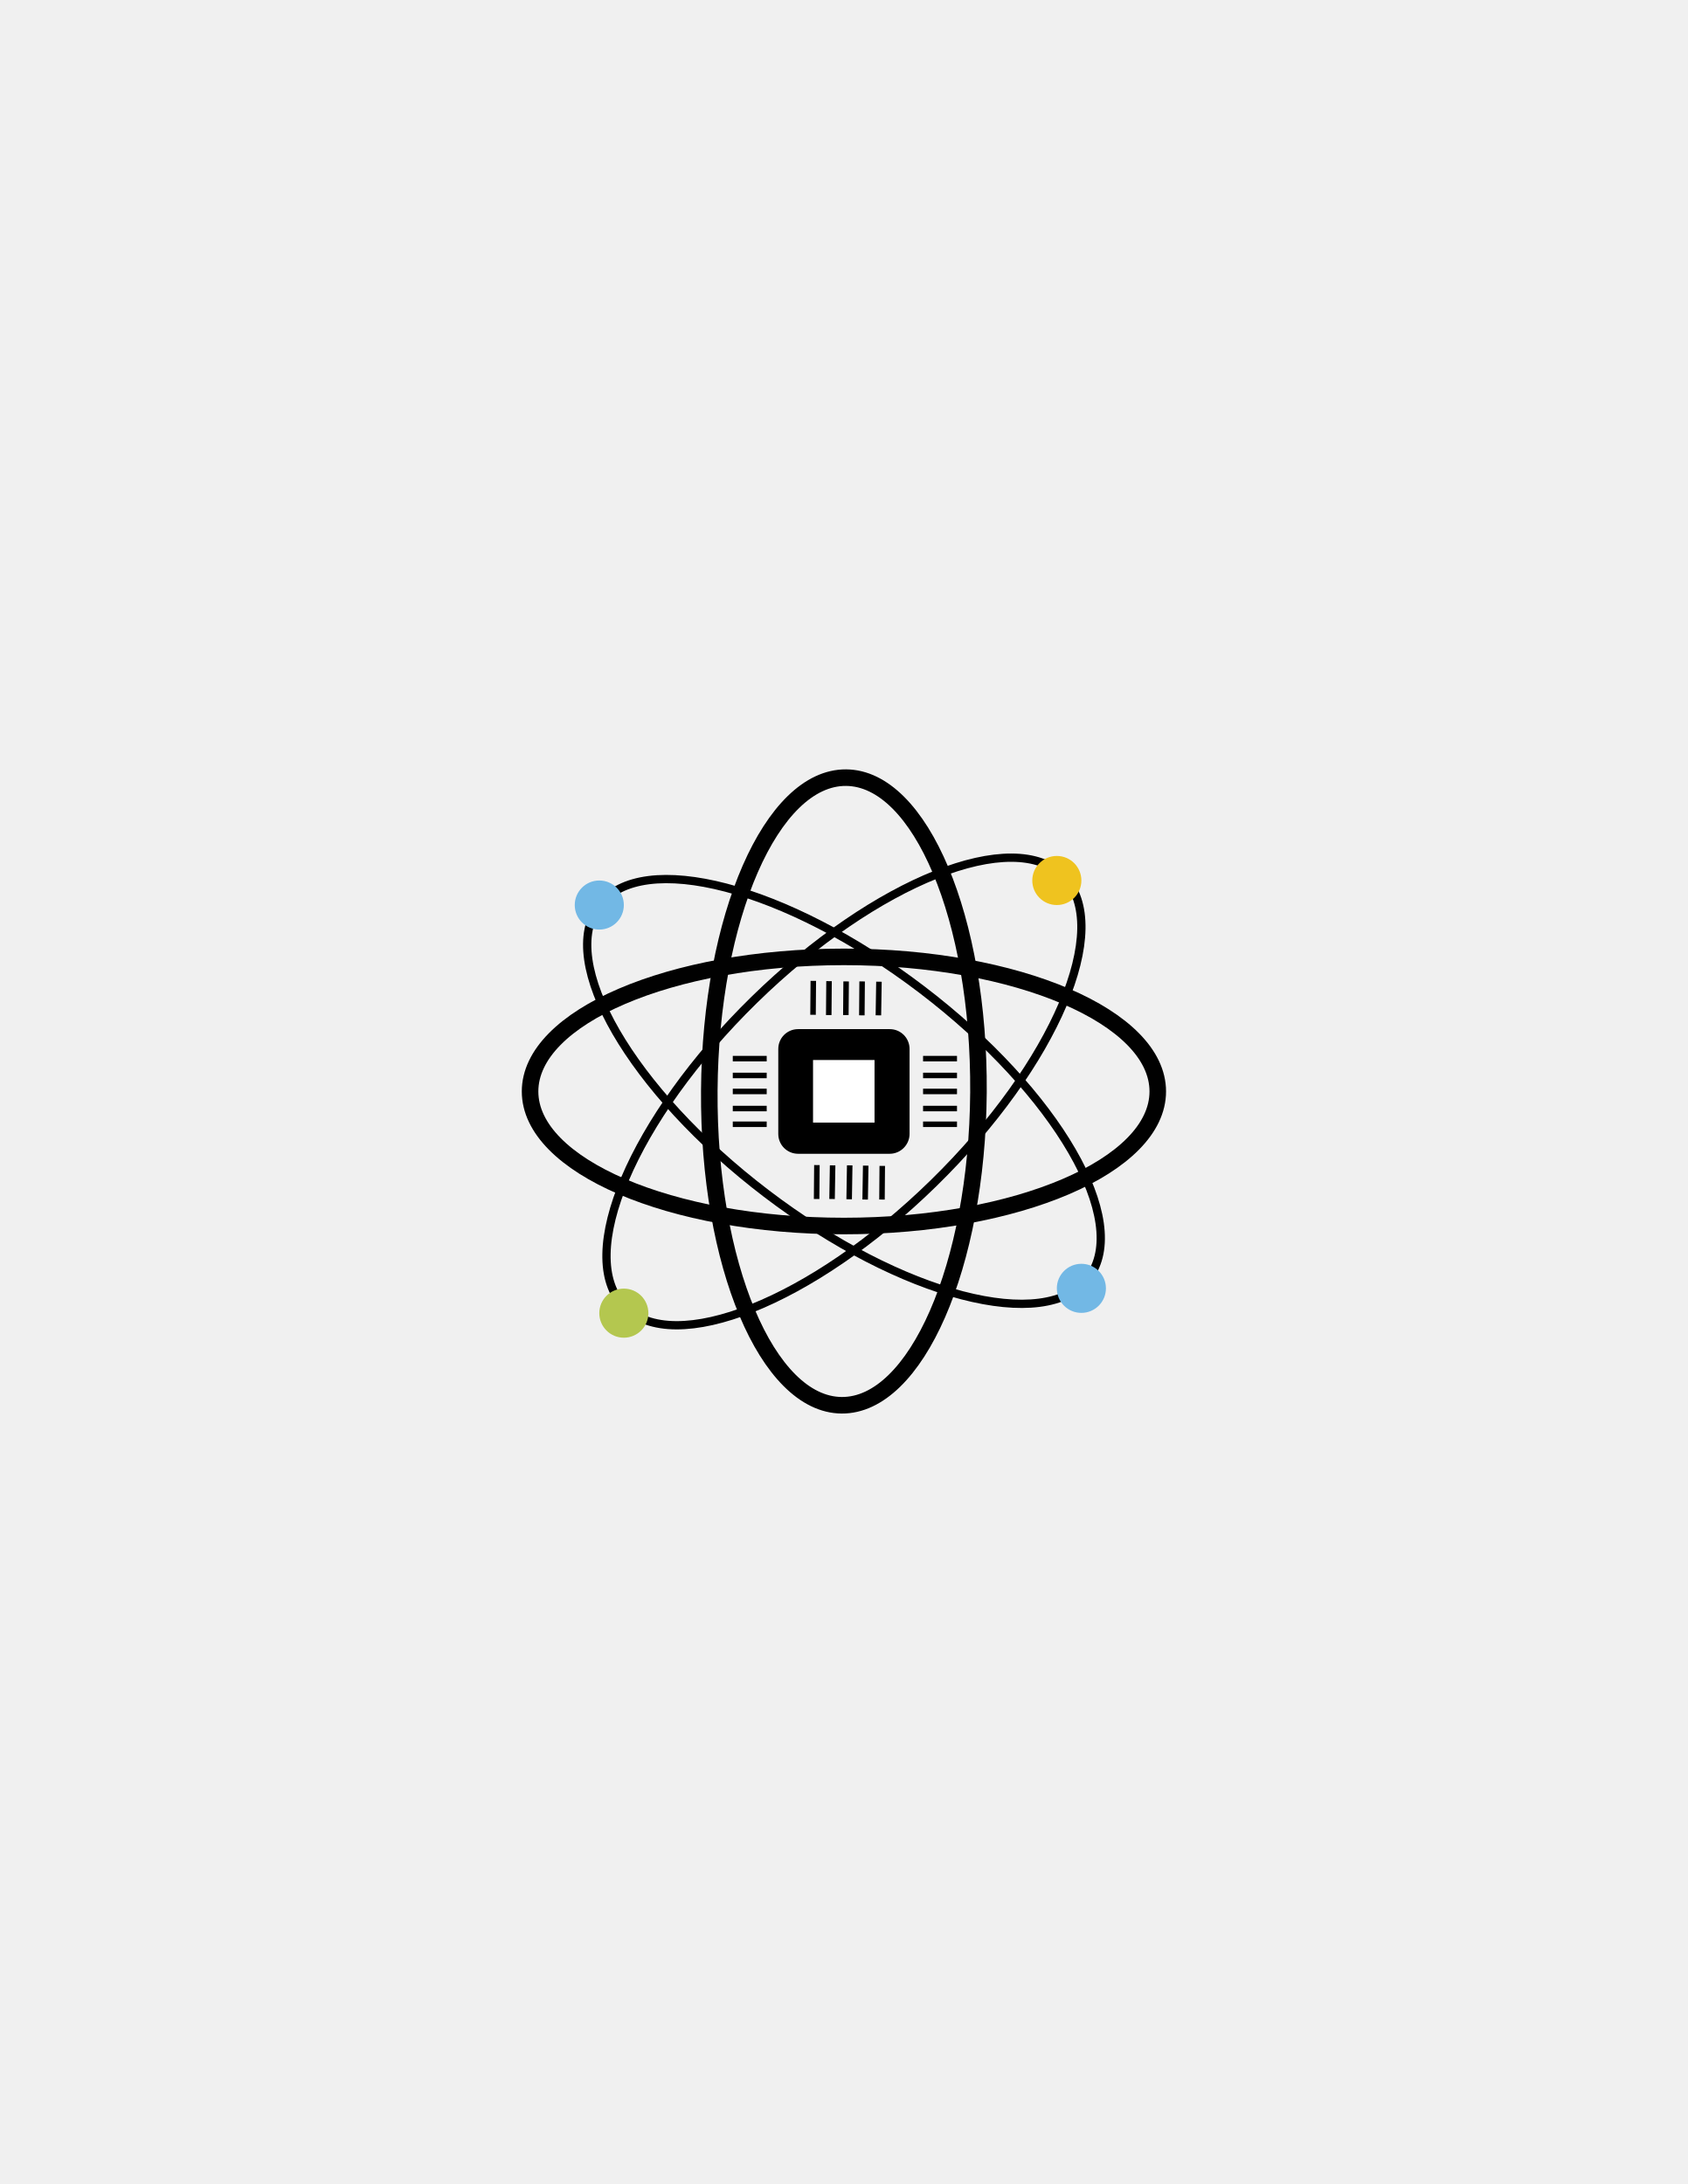
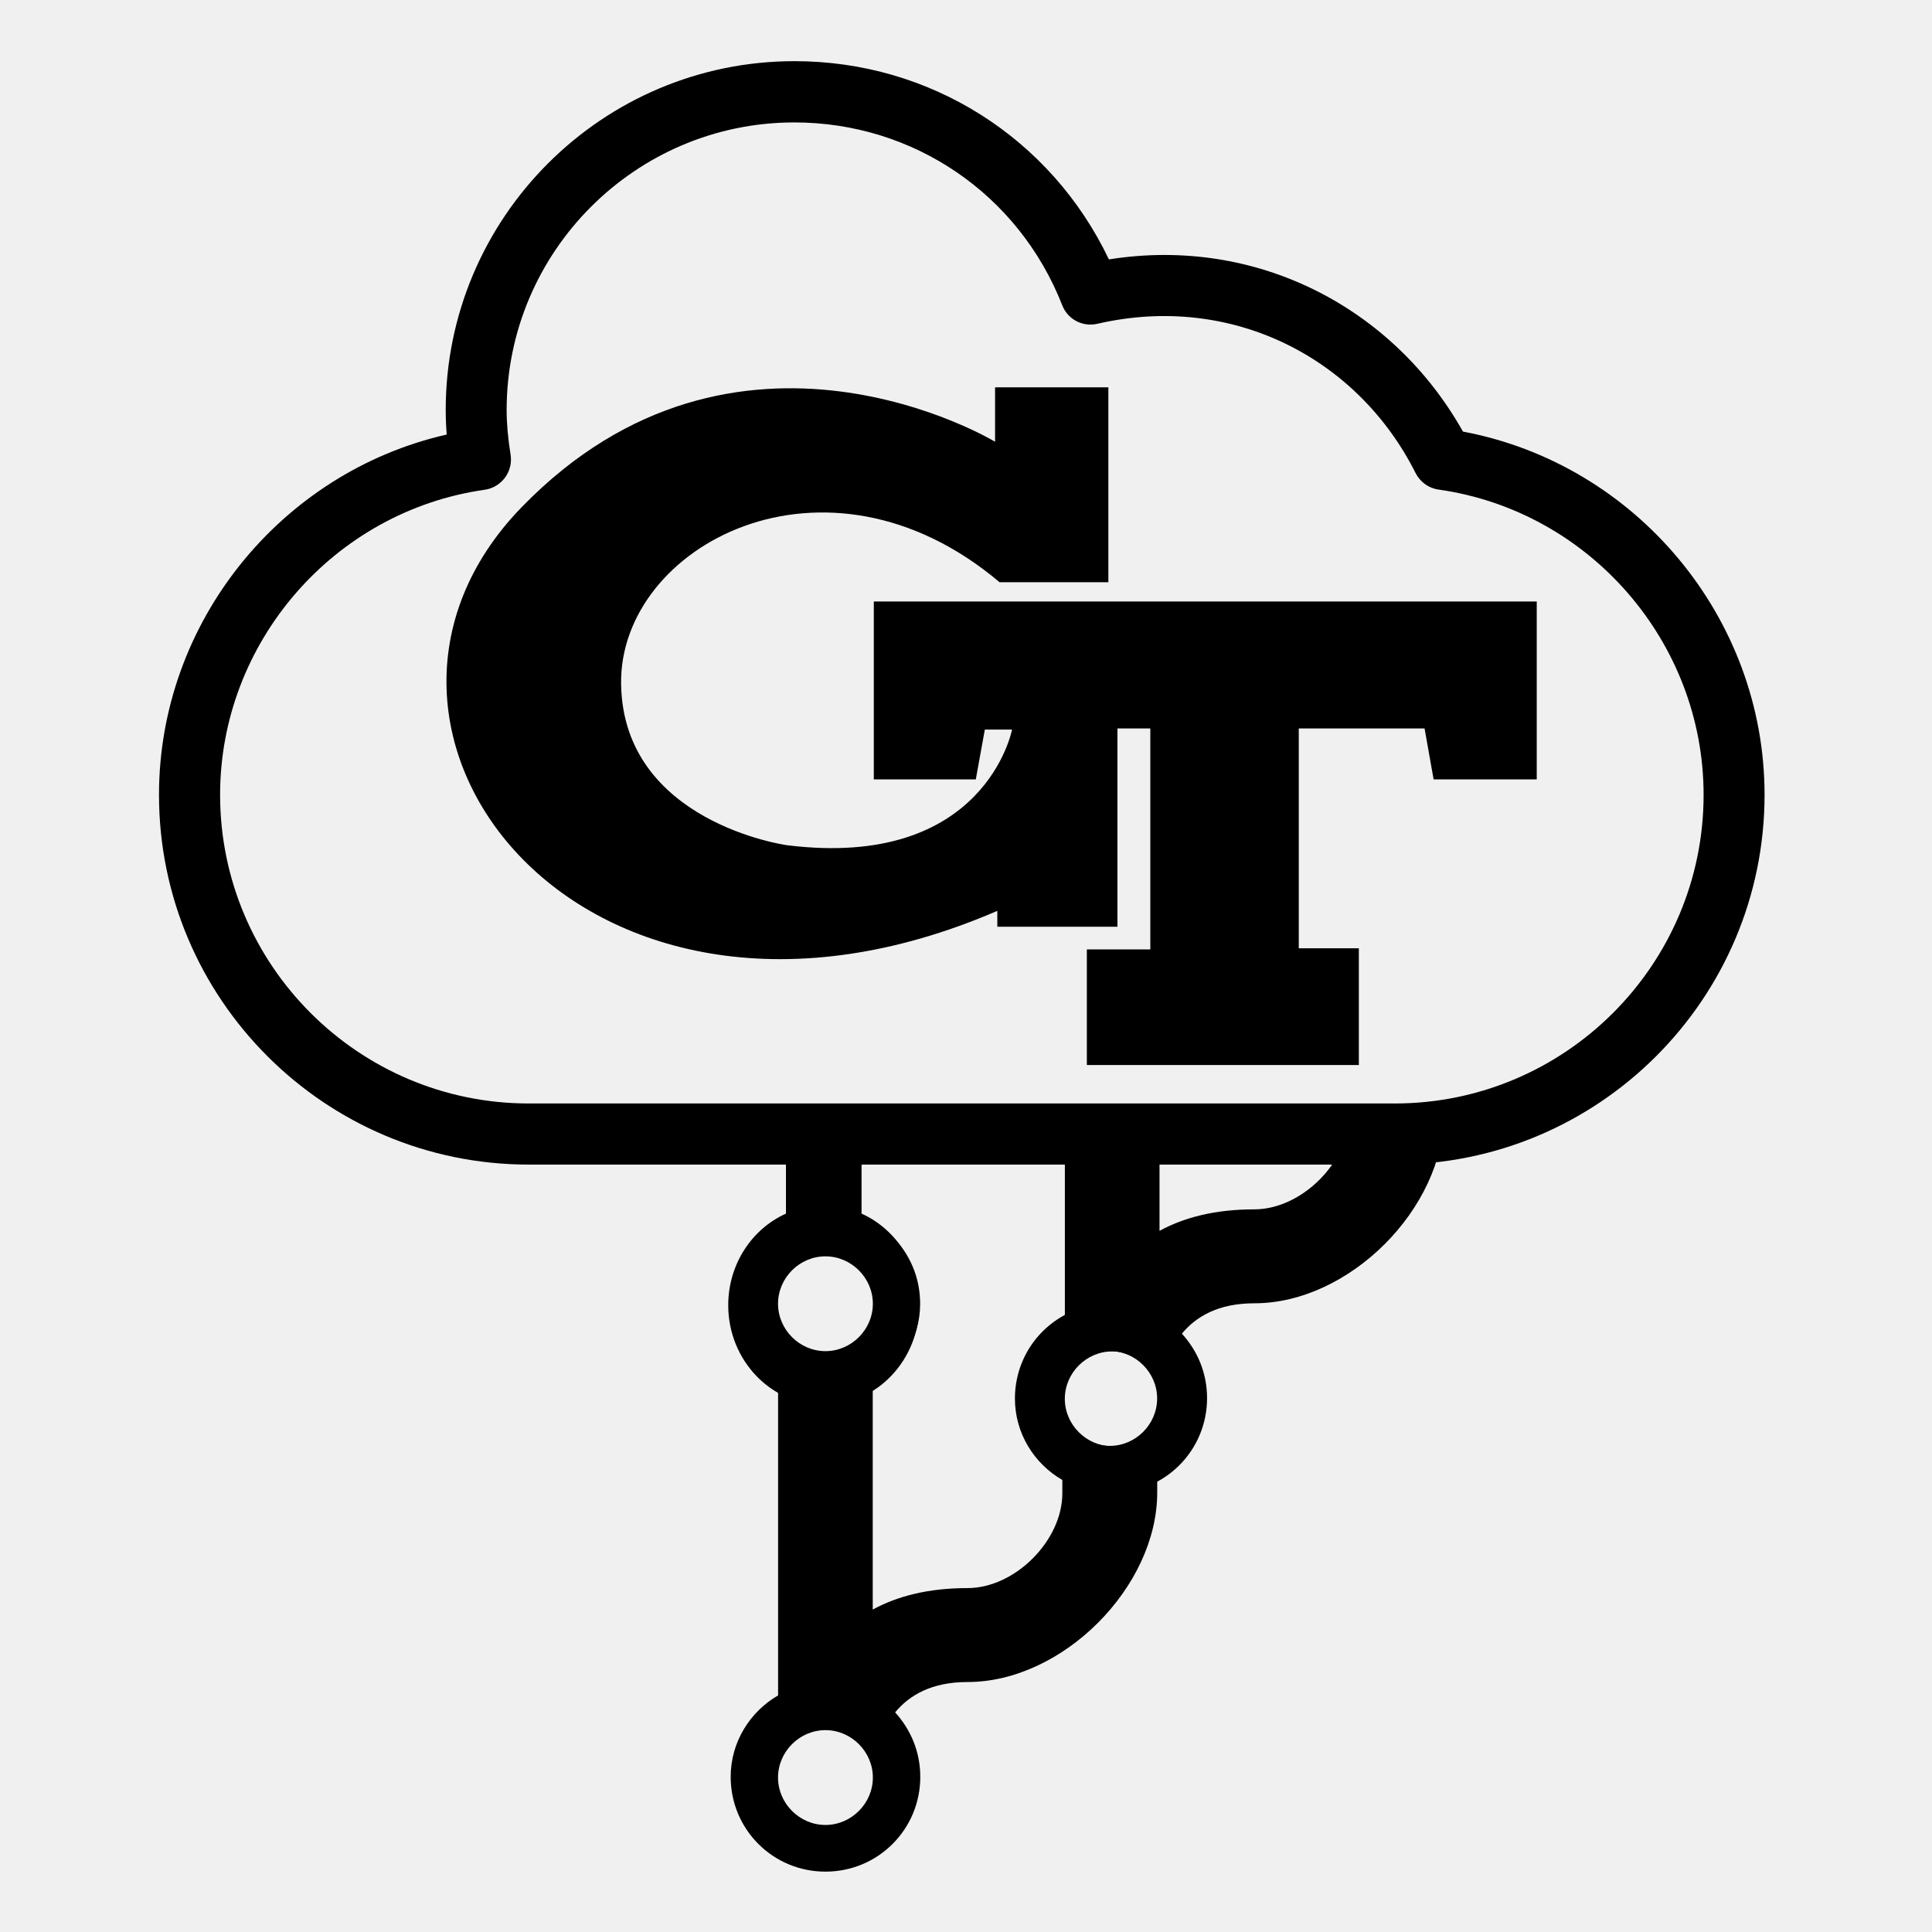
- <svg xmlns="http://www.w3.org/2000/svg" version="1.1" id="Layer_1" x="0px" y="0px" viewBox="0 0 612 792" style="enable-background:new 0 0 612 792;" xml:space="preserve">
-   <style type="text/css">
- 	.st0{fill:none;stroke:#010101;stroke-width:3;stroke-miterlimit:10;}
- 	.st1{fill:none;stroke:#010101;stroke-width:6;stroke-miterlimit:10;}
- 	.st2{fill:#B4C74F;}
- 	.st3{fill:#72B8E5;}
- 	.st4{fill:#EFC31F;}
- 	.st5{fill:#FFFFFF;stroke:#000000;stroke-miterlimit:10;}
- 	.st6{fill:none;stroke:#000000;stroke-width:2;stroke-miterlimit:10;}
- </style>
-   <ellipse transform="matrix(-0.7148 0.6993 -0.6993 -0.7148 801.5162 464.7399)" class="st0" cx="306" cy="395.8" rx="111.5" ry="46.5" />
-   <ellipse transform="matrix(0.7957 0.6057 -0.6057 0.7957 302.2743 -104.4811)" class="st0" cx="306" cy="395.8" rx="111.5" ry="46.5" />
-   <ellipse class="st1" cx="306" cy="395.8" rx="113.8" ry="48.8" />
-   <ellipse transform="matrix(-7.031829e-03 1 -1 -7.031829e-03 703.9367 92.5848)" class="st1" cx="306" cy="395.8" rx="113.8" ry="48.8" />
-   <circle class="st2" cx="226.2" cy="476.2" r="8.9" />
-   <circle class="st3" cx="217.3" cy="328.2" r="8.9" />
-   <circle class="st4" cx="383.2" cy="319.3" r="8.9" />
-   <circle class="st3" cx="392.1" cy="467.2" r="8.9" />
-   <path d="M322.6,418.4h-33.2c-4,0-7.2-3.2-7.2-7.2v-30.8c0-4,3.2-7.2,7.2-7.2h33.2c4,0,7.2,3.2,7.2,7.2v30.8  C329.8,415.1,326.6,418.4,322.6,418.4z" />
-   <rect x="294.3" y="383.9" class="st5" width="23.3" height="23.7" />
-   <g>
-     <line class="st6" x1="265.7" y1="383.9" x2="278" y2="383.9" />
-     <line class="st6" x1="265.7" y1="390" x2="278" y2="390" />
-     <line class="st6" x1="265.7" y1="407.7" x2="278" y2="407.7" />
-     <line class="st6" x1="265.7" y1="395.8" x2="278" y2="395.8" />
-     <line class="st6" x1="265.7" y1="402" x2="278" y2="402" />
+ <svg xmlns="http://www.w3.org/2000/svg" xmlns:xlink="http://www.w3.org/1999/xlink" enable-background="new 0 0 128 128" version="1.1" viewBox="0 0 128 128" xml:space="preserve">
+   <defs>
+     <rect id="b" x="29.579" y="76.157" width="69.229" height="47.843" />
+   </defs>
+   <clipPath id="a">
+     <use overflow="visible" xlink:href="#b" />
+   </clipPath>
+   <g clip-path="url(#a)">
+     <path d="m92.522 61.285c-3.481 0-6.281 2.795-6.281 6.28 0 2.308 1.277 4.319 3.141 5.394v0.883c0 3.141-3.141 6.281-6.281 6.281-2.598 0-4.658 0.537-6.28 1.424v-14.869c1.863-1.079 3.141-3.091 3.141-5.393 4e-3 -3.486-2.792-6.281-6.272-6.281-3.485 0-6.281 2.795-6.281 6.281 0 2.307 1.277 4.318 3.141 5.393v20.555c-1.863 1.08-3.141 3.092-3.141 5.395 0 3.48 2.796 6.281 6.281 6.281 3.48 0 6.281-2.796 6.281-6.281 0-1.667-0.637-3.141-1.667-4.27 0.933-1.129 2.405-2.012 4.808-2.012 6.28 0 12.557-6.281 12.557-12.558v-0.882c1.864-1.08 3.141-3.092 3.141-5.395 0-3.48-2.795-6.281-6.28-6.281v0.055h-8e-3zm-18.834-3.14c1.716 0 3.141 1.424 3.141 3.141 0 1.715-1.425 3.14-3.141 3.14s-3.141-1.425-3.141-3.14c1e-3 -1.722 1.422-3.141 3.141-3.141zm0 37.671c-1.716 0-3.141-1.425-3.141-3.141s1.425-3.141 3.141-3.141 3.141 1.425 3.141 3.141-1.425 3.141-3.141 3.141zm18.834-25.115c-1.716 0-3.141-1.425-3.141-3.141s1.425-3.141 3.141-3.141 3.141 1.425 3.141 3.141-1.421 3.141-3.141 3.141z" />
  </g>
-   <g>
-     <line class="st6" x1="319.9" y1="422.8" x2="319.8" y2="435" />
-     <line class="st6" x1="313.9" y1="422.7" x2="313.7" y2="435" />
-     <line class="st6" x1="296.2" y1="422.5" x2="296.1" y2="434.8" />
-     <line class="st6" x1="308.1" y1="422.6" x2="307.9" y2="434.9" />
-     <line class="st6" x1="301.9" y1="422.6" x2="301.7" y2="434.8" />
+   <g clip-path="url(#a)">
+     <path d="m73.522 86.377c-3.481 0-6.281 2.795-6.281 6.28 0 2.308 1.277 4.319 3.141 5.394v0.883c0 3.141-3.141 6.281-6.281 6.281-2.598 0-4.658 0.537-6.28 1.424v-14.869c1.863-1.079 3.141-3.091 3.141-5.393 4e-3 -3.486-2.792-6.281-6.272-6.281-3.485 0-6.281 2.795-6.281 6.281 0 2.307 1.277 4.318 3.141 5.393v20.555c-1.863 1.08-3.141 3.092-3.141 5.395 0 3.48 2.796 6.281 6.281 6.281 3.48 0 6.281-2.796 6.281-6.281 0-1.667-0.637-3.141-1.667-4.27 0.933-1.129 2.405-2.012 4.808-2.012 6.28 0 12.557-6.281 12.557-12.558v-0.882c1.864-1.08 3.141-3.092 3.141-5.395 0-3.48-2.795-6.281-6.28-6.281v0.055h-8e-3zm-18.834-3.141c1.716 0 3.141 1.424 3.141 3.141 0 1.715-1.425 3.14-3.141 3.14s-3.141-1.425-3.141-3.14c1e-3 -1.721 1.422-3.141 3.141-3.141zm0 37.672c-1.716 0-3.141-1.425-3.141-3.141s1.425-3.141 3.141-3.141 3.141 1.425 3.141 3.141-1.425 3.141-3.141 3.141zm18.834-25.115c-1.716 0-3.141-1.425-3.141-3.141s1.425-3.141 3.141-3.141 3.141 1.425 3.141 3.141-1.421 3.141-3.141 3.141z" />
  </g>
-   <g>
-     <line class="st6" x1="318.7" y1="356" x2="318.5" y2="368.2" />
-     <line class="st6" x1="312.6" y1="355.9" x2="312.5" y2="368.2" />
-     <line class="st6" x1="294.9" y1="355.7" x2="294.8" y2="368" />
-     <line class="st6" x1="306.8" y1="355.9" x2="306.7" y2="368.1" />
-     <line class="st6" x1="300.6" y1="355.8" x2="300.5" y2="368.1" />
+   <g clip-path="url(#a)">
+     <path d="m57.08 80.406v-20.919c2.251-1.016 3.824-3.354 3.824-6.073 0-3.652-2.833-6.613-6.328-6.613-3.494 0-6.329 2.961-6.329 6.613 0 2.72 1.578 5.057 3.824 6.073v20.919c-2.251 1.01-3.824 3.348-3.824 6.068 0 3.65 2.834 6.613 6.329 6.613s6.328-2.963 6.328-6.613c0-2.72-1.573-5.058-3.824-6.068m-6.157-26.992c0-2.107 1.636-3.817 3.652-3.817s3.652 1.709 3.652 3.817c0 2.106-1.636 3.815-3.652 3.815s-3.652-1.709-3.652-3.815m3.653 36.879c-2.017 0-3.652-1.713-3.652-3.818 0-2.107 1.636-3.816 3.652-3.816s3.652 1.709 3.652 3.816c0 2.105-1.636 3.818-3.652 3.818" />
  </g>
-   <g>
-     <line class="st6" x1="334.7" y1="383.9" x2="347" y2="383.9" />
-     <line class="st6" x1="334.7" y1="390" x2="347" y2="390" />
-     <line class="st6" x1="334.7" y1="407.7" x2="347" y2="407.7" />
-     <line class="st6" x1="334.7" y1="395.8" x2="347" y2="395.8" />
-     <line class="st6" x1="334.7" y1="402" x2="347" y2="402" />
-   </g>
+   <defs>
+     <filter filterUnits="userSpaceOnUse">
+       <feColorMatrix color-interpolation-filters="sRGB" result="source" values="-1 0 0 0 1  0 -1 0 0 1  0 0 -1 0 1  0 0 0 1 0" />
+       <feFlood flood-color="white" result="back" />
+       <feBlend in="source" in2="back" />
+     </filter>
+   </defs>
+   <mask maskUnits="userSpaceOnUse">
+ 	</mask>
+   <path d="m92.408 77.157h-57.376c-13.514 0-24.498-10.985-24.498-24.499 0-11.43 8.065-21.362 19.061-23.869-0.044-0.564-0.065-1.107-0.065-1.629 0-12.742 10.365-23.108 23.109-23.108 8.998 0 16.997 5.102 20.829 13.134 9.748-1.552 18.832 3.17 23.457 11.408 11.451 2.148 19.982 12.309 19.982 24.064-1e-3 13.514-10.985 24.499-24.499 24.499zm-39.782-69.046c-10.507 0-19.06 8.553-19.06 19.061 0 0.89 0.087 1.855 0.261 2.952 0.086 0.531-0.044 1.085-0.37 1.52-0.325 0.435-0.803 0.728-1.346 0.804-9.997 1.422-17.529 10.115-17.529 20.211 0 11.277 9.172 20.449 20.449 20.449h57.376c11.277 0 20.461-9.172 20.461-20.449 0-10.106-7.543-18.801-17.553-20.223-0.662-0.087-1.225-0.499-1.529-1.096-3.844-7.652-12.189-11.94-21.08-9.889-0.977 0.228-1.975-0.293-2.334-1.237-2.886-7.349-9.854-12.103-17.746-12.103z" />
+   <path d="m66.225 38.574h7.207v-12.912h-7.506v3.604s-17.119-10.36-31.382 4.354c-14.266 14.715 4.054 38.589 31.531 26.727v1.052h7.959v-13.139h2.178v14.64h-4.205v7.659h18.02v-7.733h-3.98v-14.566h8.334l0.6 3.378h6.832v-11.786h-43.921v11.786h6.757l0.599-3.302h1.803s-1.771 9.315-14.94 7.657c0 0-10.812-1.501-10.962-10.661-0.149-9.159 13.515-16.518 25.076-6.758z" />
</svg>
